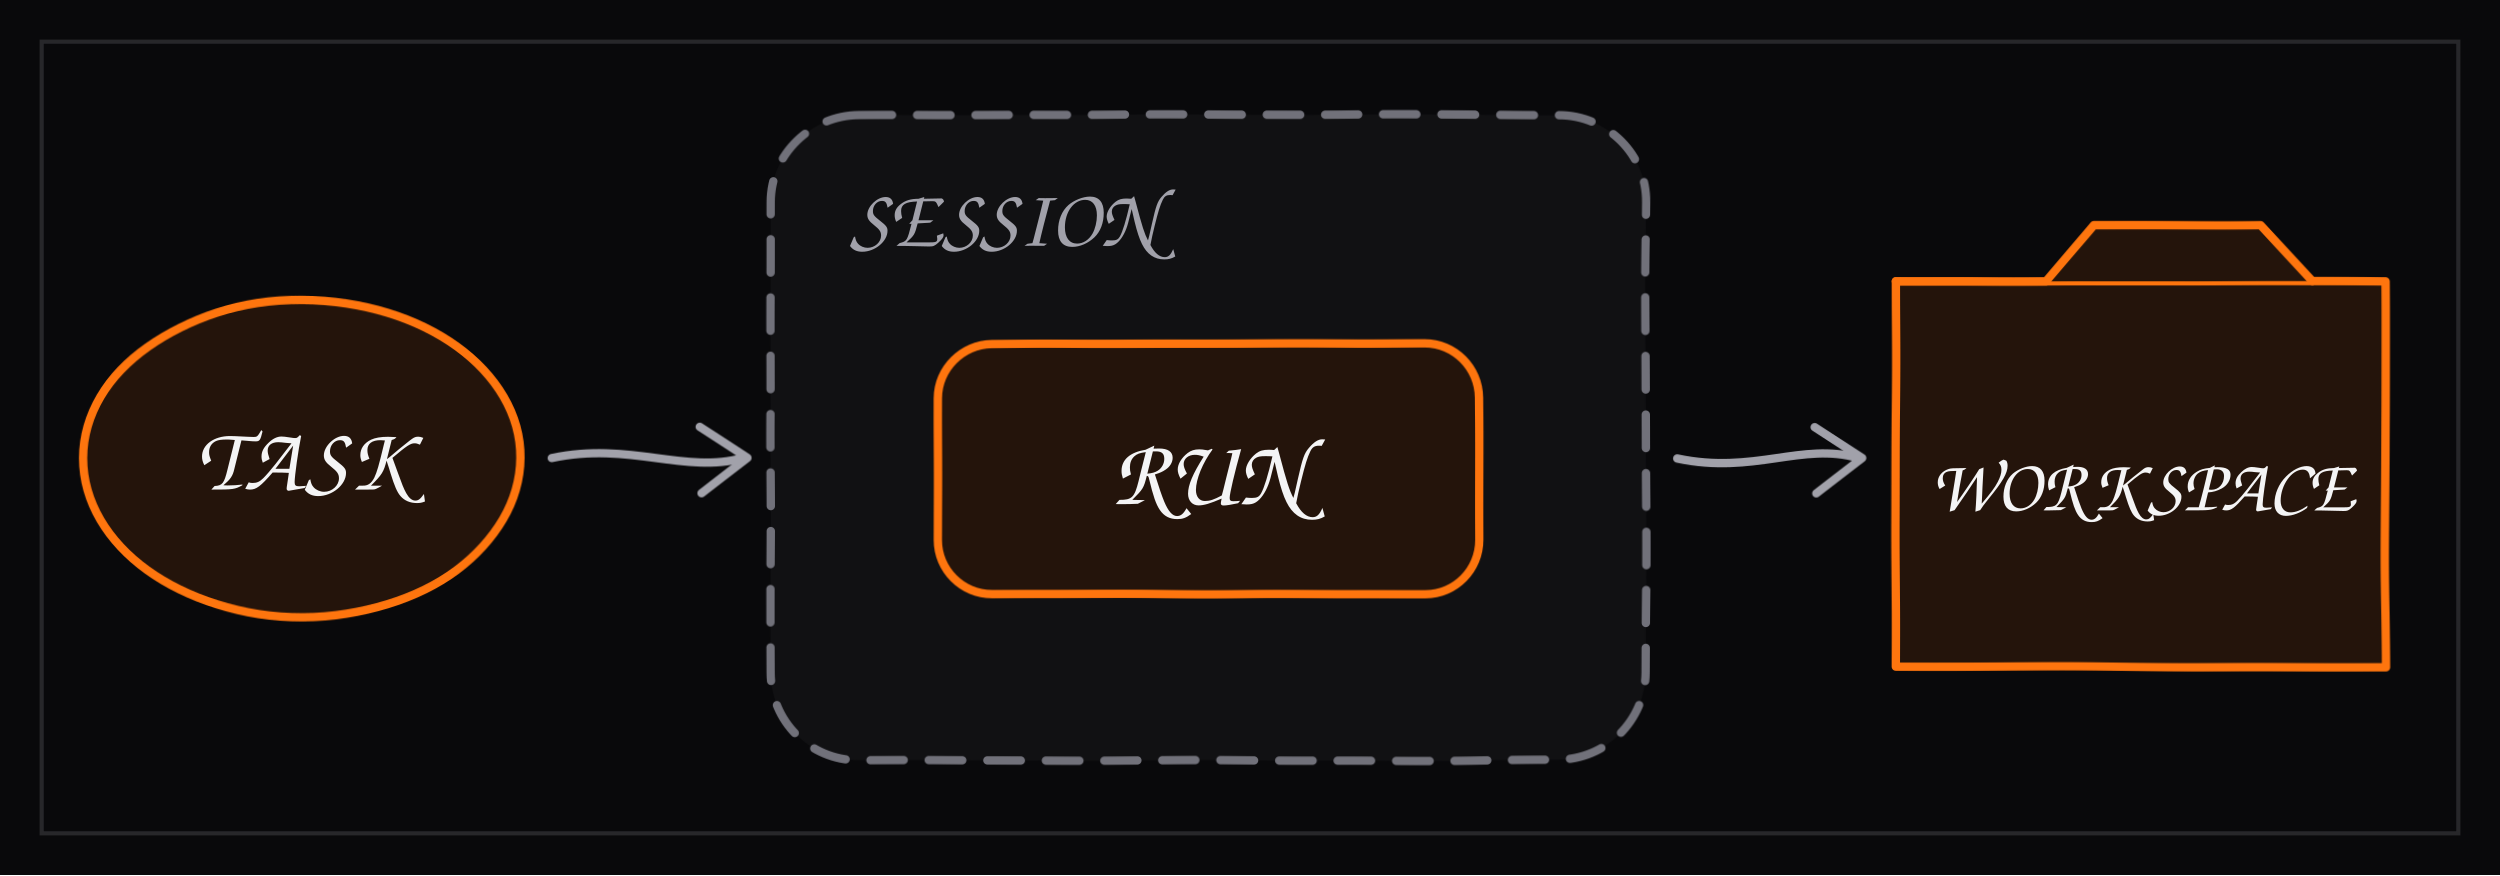
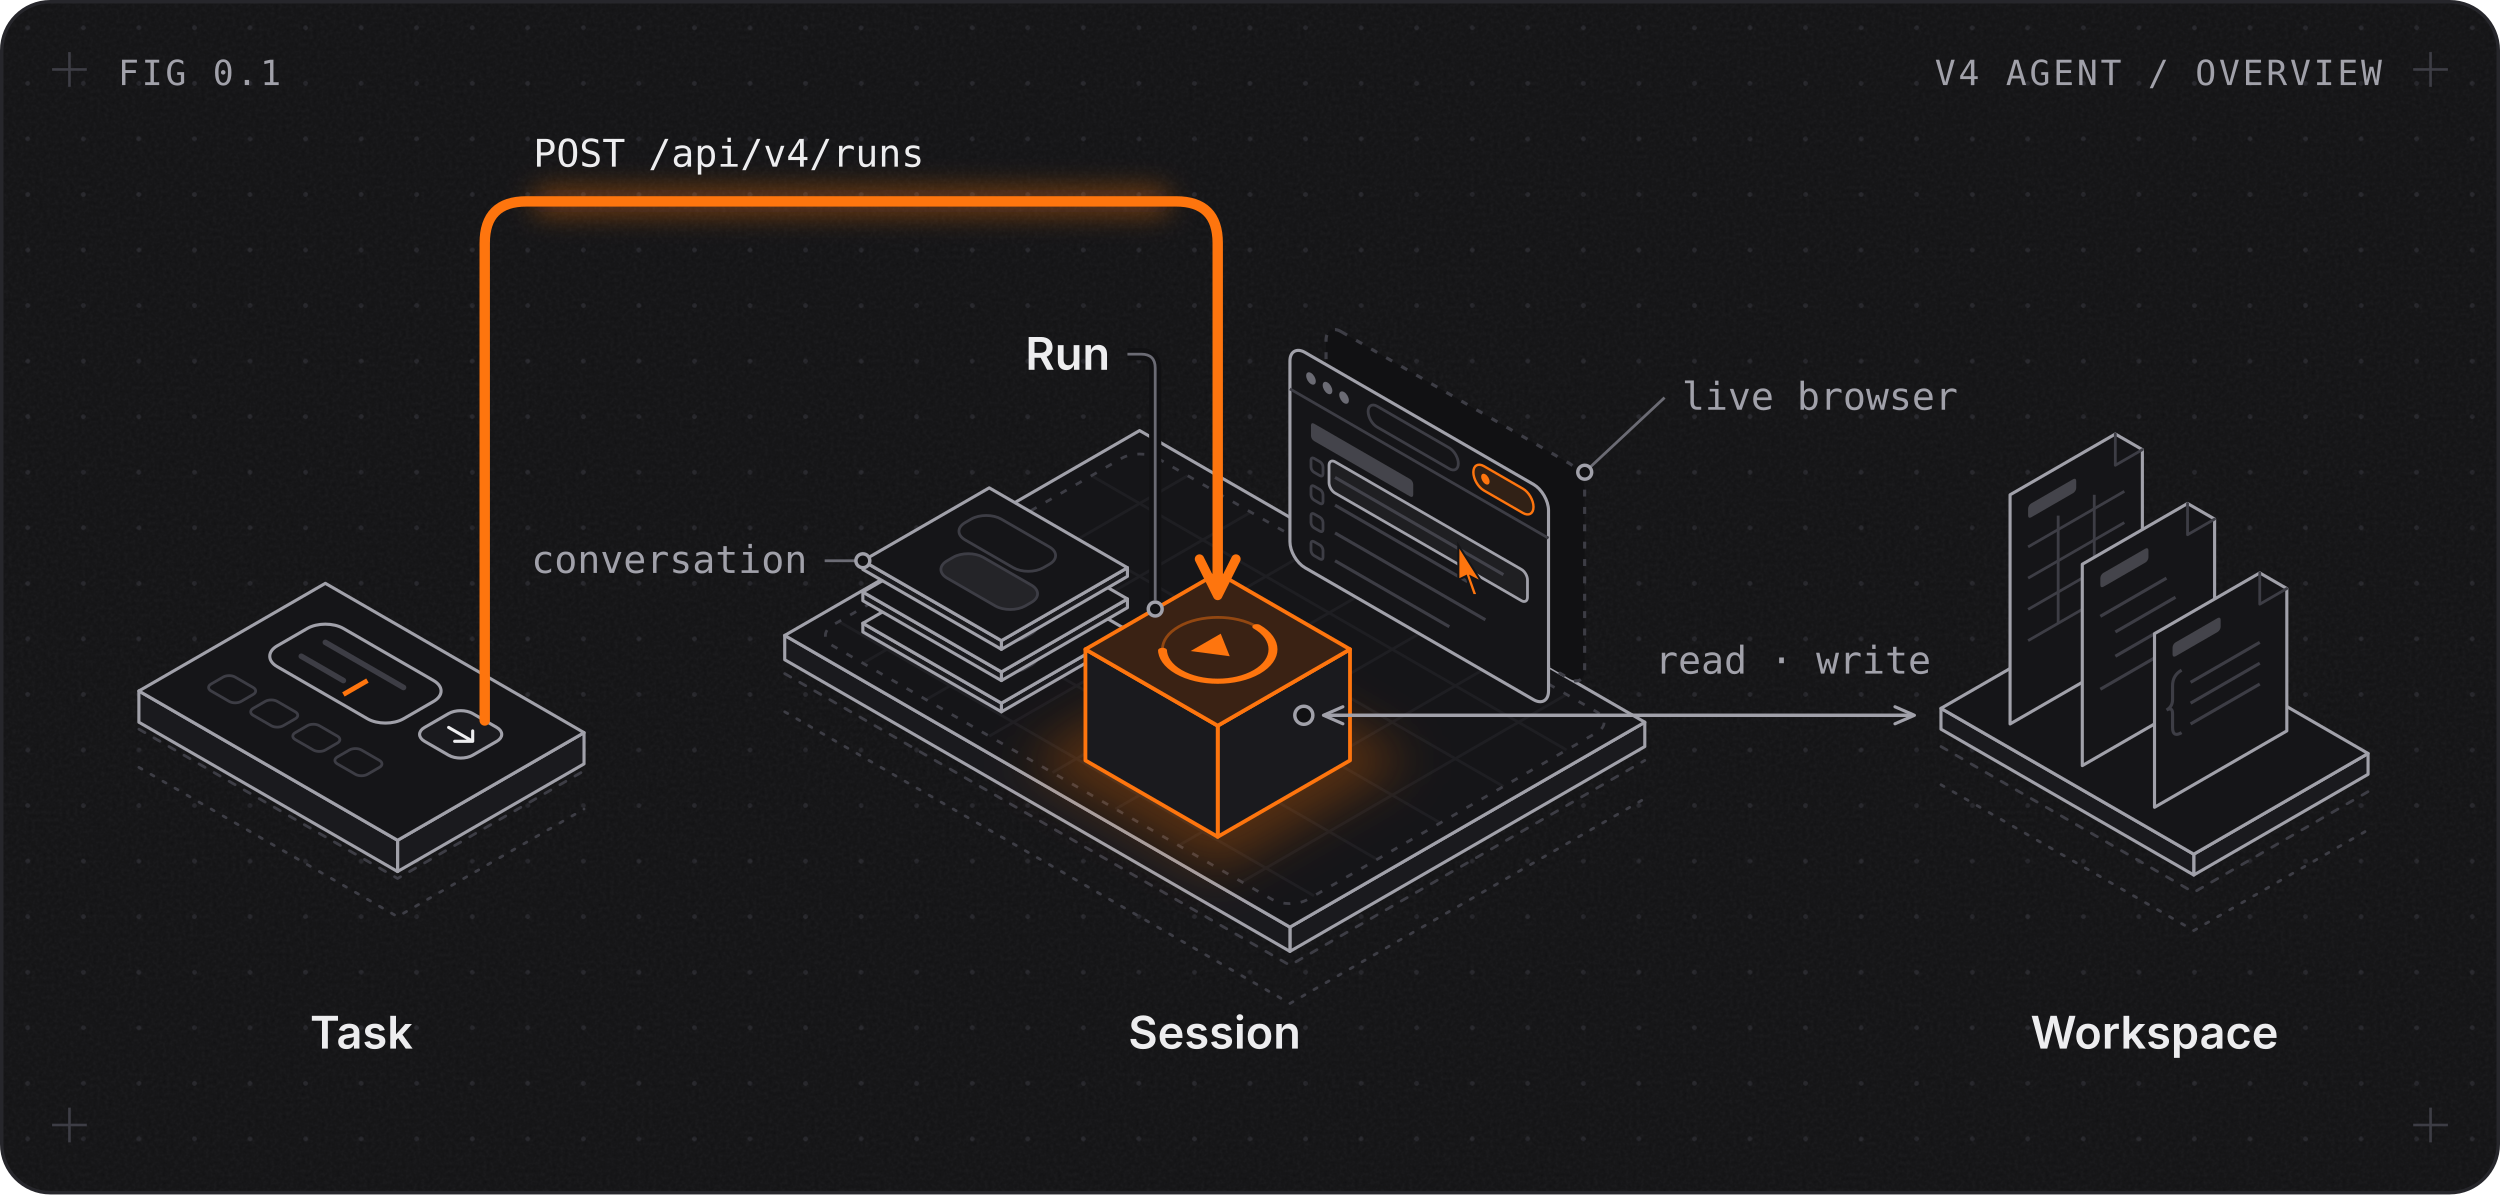
- <svg xmlns="http://www.w3.org/2000/svg" width="1200" height="420" viewBox="0 0 1200 420" role="img" aria-labelledby="title desc">
+ <svg xmlns="http://www.w3.org/2000/svg" viewBox="0 0 720 344" width="720" height="344" role="img" aria-labelledby="t d" fill="none">
+   <style>.s{font-family:Geist, Inter, -apple-system, BlinkMacSystemFont, 'Segoe UI', Helvetica, Arial, sans-serif}.m{font-family:'Geist Mono', ui-monospace, SFMono-Regular, Menlo, monospace}text{font-kerning:normal}@keyframes blink{0%,49%{stroke-opacity:1;fill-opacity:1}50%,100%{stroke-opacity:0;fill-opacity:0}}@keyframes cur{0%,100%{transform:translate(0,0)}40%,60%{transform:translate(-30px,9px)}}@media (prefers-reduced-motion:no-preference){.caret{animation:blink 1.1s step-end infinite}.live{animation:blink 1.6s step-end infinite}.cur{animation:cur 6s ease-in-out infinite}}@keyframes wr{0%,5.9%{transform:translate(385.5px,206.0px);fill-opacity:0;stroke-opacity:0}6.00%{transform:translate(385.5px,206.0px);fill-opacity:1;stroke-opacity:1}20.00%{transform:translate(545.0px,206.0px);fill-opacity:1;stroke-opacity:1}20.10%,100%{transform:translate(545.0px,206.0px);fill-opacity:0;stroke-opacity:0}}@media (prefers-reduced-motion:no-preference){.wr{animation:wr 12s linear infinite}}@keyframes rd{0%,27.9%{transform:translate(545.0px,206.0px);fill-opacity:0;stroke-opacity:0}28.00%{transform:translate(545.0px,206.0px);fill-opacity:1;stroke-opacity:1}42.00%{transform:translate(385.5px,206.0px);fill-opacity:1;stroke-opacity:1}42.10%,100%{transform:translate(385.5px,206.0px);fill-opacity:0;stroke-opacity:0}}@media (prefers-reduced-motion:no-preference){.rd{animation:rd 12s linear infinite}}@keyframes go{0%,75.9%{transform:translate(139.6px,207.5px);fill-opacity:0;stroke-opacity:0}76.00%{transform:translate(139.6px,207.5px);fill-opacity:1;stroke-opacity:1}80.43%{transform:translate(139.6px,58.0px);fill-opacity:1;stroke-opacity:1}86.68%{transform:translate(350.7px,58.0px);fill-opacity:1;stroke-opacity:1}90.00%{transform:translate(350.7px,170.0px);fill-opacity:1;stroke-opacity:1}90.10%,100%{transform:translate(350.7px,170.0px);fill-opacity:0;stroke-opacity:0}}@media (prefers-reduced-motion:no-preference){.go{animation:go 12s linear infinite}}@keyframes back{0%,49.9%{transform:translate(350.7px,170.0px);fill-opacity:0;stroke-opacity:0}50.00%{transform:translate(350.7px,170.0px);fill-opacity:1;stroke-opacity:1}53.79%{transform:translate(350.7px,58.0px);fill-opacity:1;stroke-opacity:1}60.94%{transform:translate(139.6px,58.0px);fill-opacity:1;stroke-opacity:1}66.00%{transform:translate(139.6px,207.5px);fill-opacity:1;stroke-opacity:1}66.10%,100%{transform:translate(139.6px,207.5px);fill-opacity:0;stroke-opacity:0}}@media (prefers-reduced-motion:no-preference){.back{animation:back 12s linear infinite}}@keyframes ring{0%{stroke-dasharray:30 82;stroke-opacity:1}49%,89.9%{stroke-dasharray:82 82;stroke-opacity:1}90%,94.9%{stroke-dasharray:30 82;stroke-opacity:0}95%{stroke-dasharray:22 82;stroke-opacity:1}100%{stroke-dasharray:30 82;stroke-opacity:1}}@keyframes bump2{0%,19.5%{transform:translate(0,0)}21.5%{transform:translate(0,-4px)}25%,100%{transform:translate(0,0)}}@keyframes bump0{0%,25%{transform:translate(0,0)}27%{transform:translate(0,-4px)}30%,100%{transform:translate(0,0)}}@media (prefers-reduced-motion:no-preference){.ring{animation:ring 12s linear infinite}.f2{animation:bump2 12s ease-out infinite}.f0{animation:bump0 12s ease-out infinite}}</style>
  <defs>
-     <filter id="rough">
-       <feTurbulence type="fractalNoise" baseFrequency=".01" numOctaves="2" seed="7" result="noise" />
-       <feDisplacementMap in="SourceGraphic" in2="noise" scale="1.4" />
+     <pattern id="dots" width="16" height="16" patternUnits="userSpaceOnUse">
+       <circle cx="8" cy="8" r="0.7" fill="#232328" />
+     </pattern>
+     <filter id="grain" x="0" y="0" width="100%" height="100%">
+       <feTurbulence type="fractalNoise" baseFrequency="0.9" numOctaves="2" seed="7" stitchTiles="stitch" />
+       <feColorMatrix values="0 0 0 0 0.5  0 0 0 0 0.5  0 0 0 0 0.5  0 0 0 0.07 0" />
+     </filter>
+     <clipPath id="card">
+       <rect x="0.5" y="0.5" width="719" height="343" rx="14" />
+     </clipPath>
+     <marker id="ah" viewBox="0 0 10 10" refX="8.5" refY="5" markerWidth="7" markerHeight="7" orient="auto-start-reverse">
+       <path d="M1 1.5 L9 5 L1 8.5" stroke="#A1A1AA" stroke-width="1.3" fill="none" stroke-linecap="round" stroke-linejoin="round" />
+     </marker>
+     <marker id="ao" viewBox="0 0 10 10" refX="7" refY="5" markerWidth="5" markerHeight="5" orient="auto">
+       <path d="M1 1.5 L8 5 L1 8.5" stroke="#FE750E" stroke-width="1.8" fill="none" stroke-linecap="round" stroke-linejoin="round" />
+     </marker>
+     <filter id="glow" filterUnits="userSpaceOnUse" x="0" y="0" width="720" height="344">
+       <feGaussianBlur stdDeviation="4" />
+     </filter>
+     <filter id="pool" filterUnits="userSpaceOnUse" x="0" y="0" width="720" height="344">
+       <feGaussianBlur stdDeviation="7" />
    </filter>
  </defs>
-   <rect width="1200" height="420" fill="#09090B" />
-   <rect x="20" y="20" width="1160" height="380" fill="none" stroke="#27272A" stroke-width="2" />
-   <g fill="none" stroke-linecap="round" stroke-linejoin="round" filter="url(#rough)">
-     <ellipse cx="145" cy="220" rx="105" ry="76" fill="#24140B" stroke="#FE750E" stroke-width="4" />
-     <path d="M265 220 C302 212 330 228 357 220" stroke="#A1A1AA" stroke-width="4" />
-     <path d="M336 205 L359 220 L337 237" stroke="#A1A1AA" stroke-width="4" />
-     <rect x="370" y="55" width="420" height="310" rx="42" fill="#111113" stroke="#71717A" stroke-width="4" stroke-dasharray="16 12" />
-     <rect x="450" y="165" width="260" height="120" rx="26" fill="#24140B" stroke="#FE750E" stroke-width="4" />
-     <path d="M805 220 C842 228 865 212 892 220" stroke="#A1A1AA" stroke-width="4" />
-     <path d="M871 205 L894 220 L872 237" stroke="#A1A1AA" stroke-width="4" />
-     <path d="M910 135 L1145 135 L1145 320 L910 320 Z" fill="#24140B" stroke="#FE750E" stroke-width="4" />
-     <path d="M910 135 L982 135 L1005 108 L1085 108 L1110 135" fill="#24140B" stroke="#FE750E" stroke-width="4" />
+   <rect x="0.5" y="0.5" width="719" height="343" rx="14" fill="#111113" />
+   <g clip-path="url(#card)">
+     <rect width="720" height="344" fill="url(#dots)" />
+     <rect width="720" height="344" filter="url(#grain)" />
  </g>
-   <g font-family="Virgil, Comic Sans MS, cursive">
-     <text x="145" y="235" font-size="44" fill="#F4F4F5" text-anchor="middle">TASK</text>
-     <text x="408" y="118" font-size="40" fill="#A1A1AA">SESSION</text>
-     <text x="580" y="242" font-size="46" fill="#F4F4F5" text-anchor="middle">RUN</text>
-     <text x="1028" y="245" font-size="36" fill="#F4F4F5" text-anchor="middle">WORKSPACE</text>
+   <rect x="0.5" y="0.5" width="719" height="343" rx="14" fill="none" stroke="#26262B" />
+   <path d="M15 20h10M20 15v10" stroke="#3D3D45" stroke-width="0.75" />
+   <path d="M695 20h10M700 15v10" stroke="#3D3D45" stroke-width="0.75" />
+   <path d="M15 324h10M20 319v10" stroke="#3D3D45" stroke-width="0.75" />
+   <path d="M695 324h10M700 319v10" stroke="#3D3D45" stroke-width="0.75" />
+   <text x="34.0" y="24.5" font-size="10" fill="#A1A1AA" letter-spacing="0.08em" class="m">FIG 0.1</text>
+   <text x="686.0" y="24.5" font-size="10" fill="#A1A1AA" text-anchor="end" letter-spacing="0.08em" class="m">V4 AGENT / OVERVIEW</text>
+   <polyline points="226.0,194.0 371.5,278.0 473.7,219.0" stroke="#3D3D45" stroke-width="0.8" stroke-dasharray="2 3" stroke-linejoin="round" stroke-linecap="round" />
+   <polyline points="226.0,205.0 371.5,289.0 473.7,230.0" stroke="#3D3D45" stroke-width="0.8" stroke-dasharray="1 3" stroke-linejoin="round" stroke-linecap="round" />
+   <polygon points="473.7,208.0 371.5,267.0 371.5,274.0 473.7,215.0" fill="#1A1A1E" stroke="#A1A1AA" stroke-width="0.9" stroke-linejoin="round" stroke-linecap="round" />
+   <polygon points="226.0,183.0 371.5,267.0 371.5,274.0 226.0,190.0" fill="#1A1A1E" stroke="#A1A1AA" stroke-width="0.9" stroke-linejoin="round" stroke-linecap="round" />
+   <polygon points="328.2,124.0 473.7,208.0 371.5,267.0 226.0,183.0" fill="#151518" stroke="#A1A1AA" stroke-width="0.9" stroke-linejoin="round" stroke-linecap="round" />
+   <g transform="matrix(0.866,0.5,-0.866,0.5,328.2,124.0)">
+     <line x1="21" y1="5" x2="21" y2="113" stroke="#1E1E22" stroke-width="0.8" vector-effect="non-scaling-stroke" />
+     <line x1="42" y1="5" x2="42" y2="113" stroke="#1E1E22" stroke-width="0.8" vector-effect="non-scaling-stroke" />
+     <line x1="63" y1="5" x2="63" y2="113" stroke="#1E1E22" stroke-width="0.8" vector-effect="non-scaling-stroke" />
+     <line x1="84" y1="5" x2="84" y2="113" stroke="#1E1E22" stroke-width="0.8" vector-effect="non-scaling-stroke" />
+     <line x1="105" y1="5" x2="105" y2="113" stroke="#1E1E22" stroke-width="0.8" vector-effect="non-scaling-stroke" />
+     <line x1="126" y1="5" x2="126" y2="113" stroke="#1E1E22" stroke-width="0.8" vector-effect="non-scaling-stroke" />
+     <line x1="147" y1="5" x2="147" y2="113" stroke="#1E1E22" stroke-width="0.8" vector-effect="non-scaling-stroke" />
+     <line x1="5" y1="21" x2="163" y2="21" stroke="#1E1E22" stroke-width="0.8" vector-effect="non-scaling-stroke" />
+     <line x1="5" y1="42" x2="163" y2="42" stroke="#1E1E22" stroke-width="0.8" vector-effect="non-scaling-stroke" />
+     <line x1="5" y1="63" x2="163" y2="63" stroke="#1E1E22" stroke-width="0.8" vector-effect="non-scaling-stroke" />
+     <line x1="5" y1="84" x2="163" y2="84" stroke="#1E1E22" stroke-width="0.8" vector-effect="non-scaling-stroke" />
+     <line x1="5" y1="105" x2="163" y2="105" stroke="#1E1E22" stroke-width="0.8" vector-effect="non-scaling-stroke" />
+     <rect x="5" y="5" width="158" height="108" rx="6" stroke="#3D3D45" stroke-width="0.8" stroke-dasharray="2 3" vector-effect="non-scaling-stroke" />
  </g>
+   <g transform="matrix(0.866,0.5,0,1,381.9,155.0)">
+     <rect x="0" y="-62" width="86" height="62" rx="5" fill="#111113" stroke="#3D3D45" stroke-width="0.9" stroke-dasharray="2 3" vector-effect="non-scaling-stroke" />
+   </g>
+   <g transform="matrix(0.866,0.5,0,1,371.5,161.0)">
+     <rect x="0" y="-62" width="86" height="62" rx="5" fill="#151518" stroke="#A1A1AA" stroke-width="0.9" vector-effect="non-scaling-stroke" />
+     <line x1="0" y1="-49" x2="86" y2="-49" stroke="#3D3D45" stroke-width="0.8" vector-effect="non-scaling-stroke" />
+     <circle cx="7.0" cy="-55.5" r="1.6" fill="#6B6B74" />
+     <circle cx="12.5" cy="-55.5" r="1.6" fill="#6B6B74" />
+     <circle cx="18.0" cy="-55.5" r="1.6" fill="#6B6B74" />
+     <rect x="26" y="-58.5" width="30" height="6" rx="3" stroke="#3D3D45" stroke-width="0.8" vector-effect="non-scaling-stroke" />
+     <rect x="61" y="-59" width="20" height="7" rx="3.5" fill="#FE750E" fill-opacity=".12" stroke="#FE750E" stroke-width="0.7" vector-effect="non-scaling-stroke" />
+     <circle class="live" cx="65" cy="-55.5" r="1.4" fill="#FE750E" />
+     <rect x="7" y="-43" width="34" height="5" rx="1" fill="#6B6B74" fill-opacity=".55" />
+     <rect x="7" y="-33" width="4" height="4" rx="1" stroke="#3D3D45" stroke-width="0.8" vector-effect="non-scaling-stroke" />
+     <line x1="15" y1="-31" x2="71" y2="-31" stroke="#3D3D45" stroke-width="0.9" vector-effect="non-scaling-stroke" />
+     <rect x="7" y="-25" width="4" height="4" rx="1" stroke="#3D3D45" stroke-width="0.8" vector-effect="non-scaling-stroke" />
+     <line x1="15" y1="-23" x2="59" y2="-23" stroke="#3D3D45" stroke-width="0.9" vector-effect="non-scaling-stroke" />
+     <rect x="7" y="-17" width="4" height="4" rx="1" stroke="#3D3D45" stroke-width="0.8" vector-effect="non-scaling-stroke" />
+     <line x1="15" y1="-15" x2="65" y2="-15" stroke="#3D3D45" stroke-width="0.9" vector-effect="non-scaling-stroke" />
+     <rect x="7" y="-9" width="4" height="4" rx="1" stroke="#3D3D45" stroke-width="0.8" vector-effect="non-scaling-stroke" />
+     <line x1="15" y1="-7" x2="53" y2="-7" stroke="#3D3D45" stroke-width="0.9" vector-effect="non-scaling-stroke" />
+     <rect x="13" y="-35.5" width="66" height="9" rx="2" fill="#6B6B74" fill-opacity=".12" stroke="#A1A1AA" stroke-width="0.8" vector-effect="non-scaling-stroke" />
+     <path class="cur" d="M56 -32 l0 10 l2.6 -2.4 l2.2 4.4 l1.6 -0.8 l-2.2 -4.2 l3.6 -0.2z" fill="#FE750E" stroke="#151518" stroke-width="0.6" vector-effect="non-scaling-stroke" />
+   </g>
+   <g class="turn0">
+     <polygon points="324.7,181.5 288.4,202.5 288.4,205.0 324.7,184.0" fill="#1A1A1E" stroke="#A1A1AA" stroke-width="0.9" stroke-linejoin="round" stroke-linecap="round" />
+     <polygon points="248.5,179.5 288.4,202.5 288.4,205.0 248.5,182.0" fill="#1A1A1E" stroke="#A1A1AA" stroke-width="0.9" stroke-linejoin="round" stroke-linecap="round" />
+     <polygon points="284.9,158.5 324.7,181.5 288.4,202.5 248.5,179.5" fill="#151518" stroke="#A1A1AA" stroke-width="0.9" stroke-linejoin="round" stroke-linecap="round" />
+     <g transform="matrix(0.866,0.5,-0.866,0.5,284.9,158.5)">
+       <rect x="6" y="7" width="26" height="12" rx="5" stroke="#3D3D45" stroke-width="0.8" vector-effect="non-scaling-stroke" />
+       <rect x="14" y="21" width="26" height="12" rx="5" fill="#6B6B74" fill-opacity=".18" stroke="#3D3D45" stroke-width="0.8" vector-effect="non-scaling-stroke" />
+     </g>
+   </g>
+   <g class="turn1">
+     <polygon points="324.7,172.5 288.4,193.5 288.4,196.0 324.7,175.0" fill="#1A1A1E" stroke="#A1A1AA" stroke-width="0.9" stroke-linejoin="round" stroke-linecap="round" />
+     <polygon points="248.5,170.5 288.4,193.5 288.4,196.0 248.5,173.0" fill="#1A1A1E" stroke="#A1A1AA" stroke-width="0.9" stroke-linejoin="round" stroke-linecap="round" />
+     <polygon points="284.9,149.5 324.7,172.5 288.4,193.5 248.5,170.5" fill="#151518" stroke="#A1A1AA" stroke-width="0.9" stroke-linejoin="round" stroke-linecap="round" />
+     <g transform="matrix(0.866,0.5,-0.866,0.5,284.9,149.5)">
+       <rect x="6" y="7" width="26" height="12" rx="5" stroke="#3D3D45" stroke-width="0.8" vector-effect="non-scaling-stroke" />
+       <rect x="14" y="21" width="26" height="12" rx="5" fill="#6B6B74" fill-opacity=".18" stroke="#3D3D45" stroke-width="0.8" vector-effect="non-scaling-stroke" />
+     </g>
+   </g>
+   <g class="turn2">
+     <polygon points="324.7,163.5 288.4,184.5 288.4,187.0 324.7,166.0" fill="#1A1A1E" stroke="#A1A1AA" stroke-width="0.9" stroke-linejoin="round" stroke-linecap="round" />
+     <polygon points="248.5,161.5 288.4,184.5 288.4,187.0 248.5,164.0" fill="#1A1A1E" stroke="#A1A1AA" stroke-width="0.9" stroke-linejoin="round" stroke-linecap="round" />
+     <polygon points="284.9,140.5 324.7,163.5 288.4,184.5 248.5,161.5" fill="#151518" stroke="#A1A1AA" stroke-width="0.9" stroke-linejoin="round" stroke-linecap="round" />
+     <g transform="matrix(0.866,0.5,-0.866,0.5,284.9,140.5)">
+       <rect x="6" y="7" width="26" height="12" rx="5" stroke="#3D3D45" stroke-width="0.8" vector-effect="non-scaling-stroke" />
+       <rect x="14" y="21" width="26" height="12" rx="5" fill="#6B6B74" fill-opacity=".18" stroke="#3D3D45" stroke-width="0.8" vector-effect="non-scaling-stroke" />
+     </g>
+   </g>
+   <polygon points="350.7,187.0 406.1,219.0 350.7,251.0 295.3,219.0" fill="#FE750E" fill-opacity="0.28" filter="url(#pool)" />
+   <polygon points="388.8,187.0 350.7,209.0 350.7,241.0 388.8,219.0" fill="#1A1A1E" stroke="#FE750E" stroke-width="1.1" stroke-linejoin="round" stroke-linecap="round" />
+   <polygon points="312.6,187.0 350.7,209.0 350.7,241.0 312.6,219.0" fill="#1A1A1E" stroke="#FE750E" stroke-width="1.1" stroke-linejoin="round" stroke-linecap="round" />
+   <polygon points="350.7,165.0 388.8,187.0 350.7,209.0 312.6,187.0" fill="#3A2214" stroke="#FE750E" stroke-width="1.1" stroke-linejoin="round" stroke-linecap="round" />
+   <g transform="matrix(0.866,0.5,-0.866,0.5,350.7,165.0)">
+     <circle cx="22.0" cy="22.0" r="13" stroke="#FE750E" stroke-width="0.8" stroke-opacity=".45" vector-effect="non-scaling-stroke" />
+     <circle class="ring" cx="22.0" cy="22.0" r="13" stroke="#FE750E" stroke-width="2.1" stroke-linecap="round" stroke-dasharray="50.6 81.7" transform="rotate(-90 22.0 22.0)" />
+     <path d="M18.0 17.0 l8 5 l-8 5z" fill="#FE750E" />
+   </g>
+   <path d="M237.5 161.5 L248.5 161.5" stroke="#6B6B74" stroke-width="0.8" />
+   <circle cx="248.5" cy="161.5" r="2" fill="#111113" stroke="#A1A1AA" stroke-width="1" />
+   <text x="232.5" y="165.0" font-size="11" fill="#A1A1AA" text-anchor="end" class="m">conversation</text>
+   <path d="M479.4 114.5 L456.4 136.0" stroke="#6B6B74" stroke-width="0.8" />
+   <circle cx="456.4" cy="136.0" r="2" fill="#111113" stroke="#A1A1AA" stroke-width="1" />
+   <text x="484.4" y="118.0" font-size="11" fill="#A1A1AA" class="m">live browser</text>
+   <polyline points="40.0,210.0 114.5,253.0 168.2,222.0" stroke="#3D3D45" stroke-width="0.8" stroke-dasharray="2 3" stroke-linejoin="round" stroke-linecap="round" />
+   <polyline points="40.0,221.0 114.5,264.0 168.2,233.0" stroke="#3D3D45" stroke-width="0.8" stroke-dasharray="1 3" stroke-linejoin="round" stroke-linecap="round" />
+   <polygon points="168.2,211.0 114.5,242.0 114.5,251.0 168.2,220.0" fill="#1A1A1E" stroke="#A1A1AA" stroke-width="0.9" stroke-linejoin="round" stroke-linecap="round" />
+   <polygon points="40.0,199.0 114.5,242.0 114.5,251.0 40.0,208.0" fill="#1A1A1E" stroke="#A1A1AA" stroke-width="0.9" stroke-linejoin="round" stroke-linecap="round" />
+   <polygon points="93.7,168.0 168.2,211.0 114.5,242.0 40.0,199.0" fill="#151518" stroke="#A1A1AA" stroke-width="0.9" stroke-linejoin="round" stroke-linecap="round" />
+   <g transform="matrix(0.866,0.5,-0.866,0.5,93.7,168.0)">
+     <rect x="10" y="10" width="42" height="22" rx="6" stroke="#A1A1AA" stroke-width="0.9" vector-effect="non-scaling-stroke" />
+     <line x1="17" y1="17" x2="43" y2="17" stroke="#3D3D45" stroke-width="1.6" stroke-linecap="round" vector-effect="non-scaling-stroke" />
+     <line x1="17" y1="25" x2="31" y2="25" stroke="#3D3D45" stroke-width="1.6" stroke-linecap="round" vector-effect="non-scaling-stroke" />
+     <line class="caret" x1="35" y1="21" x2="35" y2="29" stroke="#FE750E" stroke-width="1.4" vector-effect="non-scaling-stroke" />
+     <rect x="58" y="13" width="16" height="16" rx="4" fill="#1A1A1E" stroke="#A1A1AA" stroke-width="0.9" vector-effect="non-scaling-stroke" />
+     <path d="M62 21h8m-3 -3l3 3l-3 3" stroke="#EDEDEF" stroke-width="0.9" stroke-linejoin="round" stroke-linecap="round" vector-effect="non-scaling-stroke" />
+     <rect x="10" y="42" width="10" height="8" rx="2" stroke="#3D3D45" stroke-width="0.8" vector-effect="non-scaling-stroke" />
+     <rect x="24" y="42" width="10" height="8" rx="2" stroke="#3D3D45" stroke-width="0.8" vector-effect="non-scaling-stroke" />
+     <rect x="38" y="42" width="10" height="8" rx="2" stroke="#3D3D45" stroke-width="0.8" vector-effect="non-scaling-stroke" />
+     <rect x="52" y="42" width="10" height="8" rx="2" stroke="#3D3D45" stroke-width="0.8" vector-effect="non-scaling-stroke" />
+   </g>
+   <polyline points="559.0,215.0 631.8,257.0 682.0,228.0" stroke="#3D3D45" stroke-width="0.8" stroke-dasharray="2 3" stroke-linejoin="round" stroke-linecap="round" />
+   <polyline points="559.0,226.0 631.8,268.0 682.0,239.0" stroke="#3D3D45" stroke-width="0.8" stroke-dasharray="1 3" stroke-linejoin="round" stroke-linecap="round" />
+   <polygon points="682.0,217.0 631.8,246.0 631.8,252.0 682.0,223.0" fill="#1A1A1E" stroke="#A1A1AA" stroke-width="0.9" stroke-linejoin="round" stroke-linecap="round" />
+   <polygon points="559.0,204.0 631.8,246.0 631.8,252.0 559.0,210.0" fill="#1A1A1E" stroke="#A1A1AA" stroke-width="0.9" stroke-linejoin="round" stroke-linecap="round" />
+   <polygon points="609.3,175.0 682.0,217.0 631.8,246.0 559.0,204.0" fill="#151518" stroke="#A1A1AA" stroke-width="0.9" stroke-linejoin="round" stroke-linecap="round" />
+   <g class="f0">
+     <g transform="matrix(0.866,-0.5,0,1,578.9,208.5)">
+       <path d="M0 0 V-66 H35 L44 -57 V0 Z" fill="#151518" stroke="#A1A1AA" stroke-width="0.9" stroke-linejoin="round" stroke-linecap="round" vector-effect="non-scaling-stroke" />
+       <path d="M35 -66 V-57 H44" stroke="#3D3D45" stroke-width="0.8" stroke-linejoin="round" stroke-linecap="round" vector-effect="non-scaling-stroke" />
+       <rect x="6" y="-60" width="16" height="4" rx="1" fill="#6B6B74" fill-opacity=".55" />
+       <line x1="6" y1="-48" x2="38" y2="-48" stroke="#3D3D45" stroke-width="0.8" vector-effect="non-scaling-stroke" />
+       <line x1="6" y1="-39" x2="38" y2="-39" stroke="#3D3D45" stroke-width="0.8" vector-effect="non-scaling-stroke" />
+       <line x1="6" y1="-30" x2="38" y2="-30" stroke="#3D3D45" stroke-width="0.8" vector-effect="non-scaling-stroke" />
+       <line x1="6" y1="-21" x2="38" y2="-21" stroke="#3D3D45" stroke-width="0.8" vector-effect="non-scaling-stroke" />
+       <line x1="16" y1="-52" x2="16" y2="-21" stroke="#3D3D45" stroke-width="0.8" vector-effect="non-scaling-stroke" />
+       <line x1="28" y1="-52" x2="28" y2="-21" stroke="#3D3D45" stroke-width="0.8" vector-effect="non-scaling-stroke" />
+     </g>
+   </g>
+   <g class="f1">
+     <g transform="matrix(0.866,-0.5,0,1,599.7,220.5)">
+       <path d="M0 0 V-58 H35 L44 -49 V0 Z" fill="#151518" stroke="#A1A1AA" stroke-width="0.9" stroke-linejoin="round" stroke-linecap="round" vector-effect="non-scaling-stroke" />
+       <path d="M35 -58 V-49 H44" stroke="#3D3D45" stroke-width="0.8" stroke-linejoin="round" stroke-linecap="round" vector-effect="non-scaling-stroke" />
+       <rect x="6" y="-52" width="16" height="4" rx="1" fill="#6B6B74" fill-opacity=".55" />
+       <line x1="6" y1="-40" x2="28" y2="-40" stroke="#3D3D45" stroke-width="0.9" vector-effect="non-scaling-stroke" />
+       <line x1="11" y1="-33" x2="31" y2="-33" stroke="#3D3D45" stroke-width="0.9" vector-effect="non-scaling-stroke" />
+       <line x1="11" y1="-26" x2="25" y2="-26" stroke="#3D3D45" stroke-width="0.9" vector-effect="non-scaling-stroke" />
+       <line x1="6" y1="-19" x2="24" y2="-19" stroke="#3D3D45" stroke-width="0.9" vector-effect="non-scaling-stroke" />
+     </g>
+   </g>
+   <g class="f2">
+     <g transform="matrix(0.866,-0.5,0,1,620.5,232.5)">
+       <path d="M0 0 V-50 H35 L44 -41 V0 Z" fill="#151518" stroke="#A1A1AA" stroke-width="0.9" stroke-linejoin="round" stroke-linecap="round" vector-effect="non-scaling-stroke" />
+       <path d="M35 -50 V-41 H44" stroke="#3D3D45" stroke-width="0.8" stroke-linejoin="round" stroke-linecap="round" vector-effect="non-scaling-stroke" />
+       <rect x="6" y="-44" width="16" height="4" rx="1" fill="#6B6B74" fill-opacity=".55" />
+       <path d="M9 -35 q-3 0 -3 3 v4 q0 2 -2 2 q2 0 2 2 v4 q0 3 3 3" stroke="#3D3D45" stroke-width="0.9" vector-effect="non-scaling-stroke" />
+       <line x1="12" y1="-30" x2="35" y2="-30" stroke="#3D3D45" stroke-width="0.9" vector-effect="non-scaling-stroke" />
+       <line x1="12" y1="-24" x2="35" y2="-24" stroke="#3D3D45" stroke-width="0.9" vector-effect="non-scaling-stroke" />
+       <line x1="12" y1="-18" x2="35" y2="-18" stroke="#3D3D45" stroke-width="0.9" vector-effect="non-scaling-stroke" />
+     </g>
+   </g>
+   <path d="M381.5 206.0 H551.0" stroke="#A1A1AA" stroke-width="1" marker-start="url(#ah)" marker-end="url(#ah)" />
+   <circle cx="375.5" cy="206.0" r="2.6" fill="#111113" stroke="#A1A1AA" stroke-width="1" />
+   <text x="516.4" y="194.0" font-size="11" fill="#A1A1AA" text-anchor="middle" class="m">read · write</text>
+   <rect class="wr" x="-3.5" y="-3.5" width="7" height="7" rx="1" fill="#151518" stroke="#A1A1AA" stroke-width="1" fill-opacity="0" stroke-opacity="0" />
+   <rect class="rd" x="-3.5" y="-3.5" width="7" height="7" rx="1" fill="#151518" stroke="#A1A1AA" stroke-width="1" fill-opacity="0" stroke-opacity="0" />
+   <rect x="153.6" y="55.0" width="183.1" height="6" rx="3" fill="#FE750E" fill-opacity="0.5" filter="url(#glow)" />
+   <path d="M139.6 207.5 V70.0 Q139.6 58.0 151.6 58.0 H338.7 Q350.7 58.0 350.7 70.0 V170.0" stroke="#FE750E" stroke-width="3" stroke-linecap="round" stroke-linejoin="round" marker-end="url(#ao)" />
+   <text x="153.6" y="48.0" font-size="11" fill="#EDEDEF" class="m">POST /api/v4/runs</text>
+   <circle class="go" r="5" fill="#FE750E" stroke="#111113" stroke-width="2" fill-opacity="0" stroke-opacity="0" />
+   <circle class="back" r="4" fill="#111113" stroke="#FE750E" stroke-width="2" fill-opacity="0" stroke-opacity="0" />
+   <text x="319.7" y="106.5" font-size="13" fill="#EDEDEF" font-weight="600" text-anchor="end" class="s">Run</text>
+   <path d="M324.7 102.0 H328.7 Q332.7 102.0 332.7 106.0 V172.9" stroke="#111113" stroke-width="3.5" />
+   <path d="M324.7 102.0 H328.7 Q332.7 102.0 332.7 106.0 V172.9" stroke="#6B6B74" stroke-width="0.8" />
+   <circle cx="332.7" cy="175.4" r="2" fill="#111113" stroke="#A1A1AA" stroke-width="1" />
+   <text x="104.1" y="302.0" font-size="13" fill="#EDEDEF" font-weight="600" text-anchor="middle" class="s">Task</text>
+   <text x="349.8" y="302.0" font-size="13" fill="#EDEDEF" font-weight="600" text-anchor="middle" class="s">Session</text>
+   <text x="620.5" y="302.0" font-size="13" fill="#EDEDEF" font-weight="600" text-anchor="middle" class="s">Workspace</text>
</svg>
